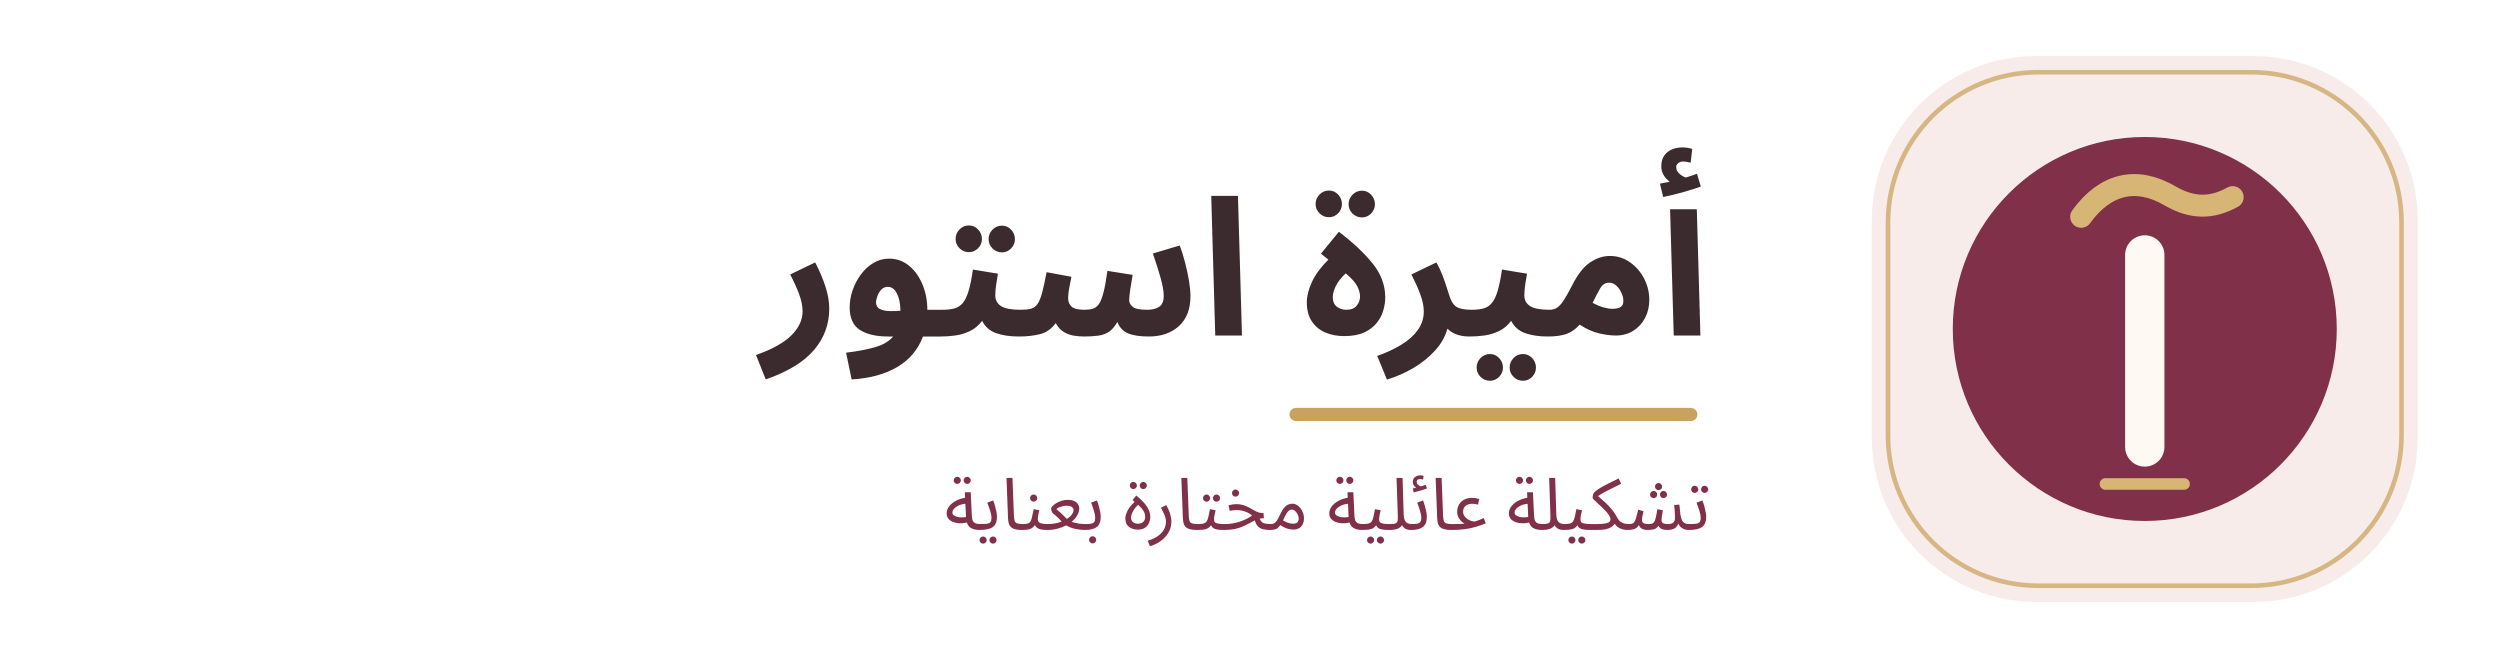
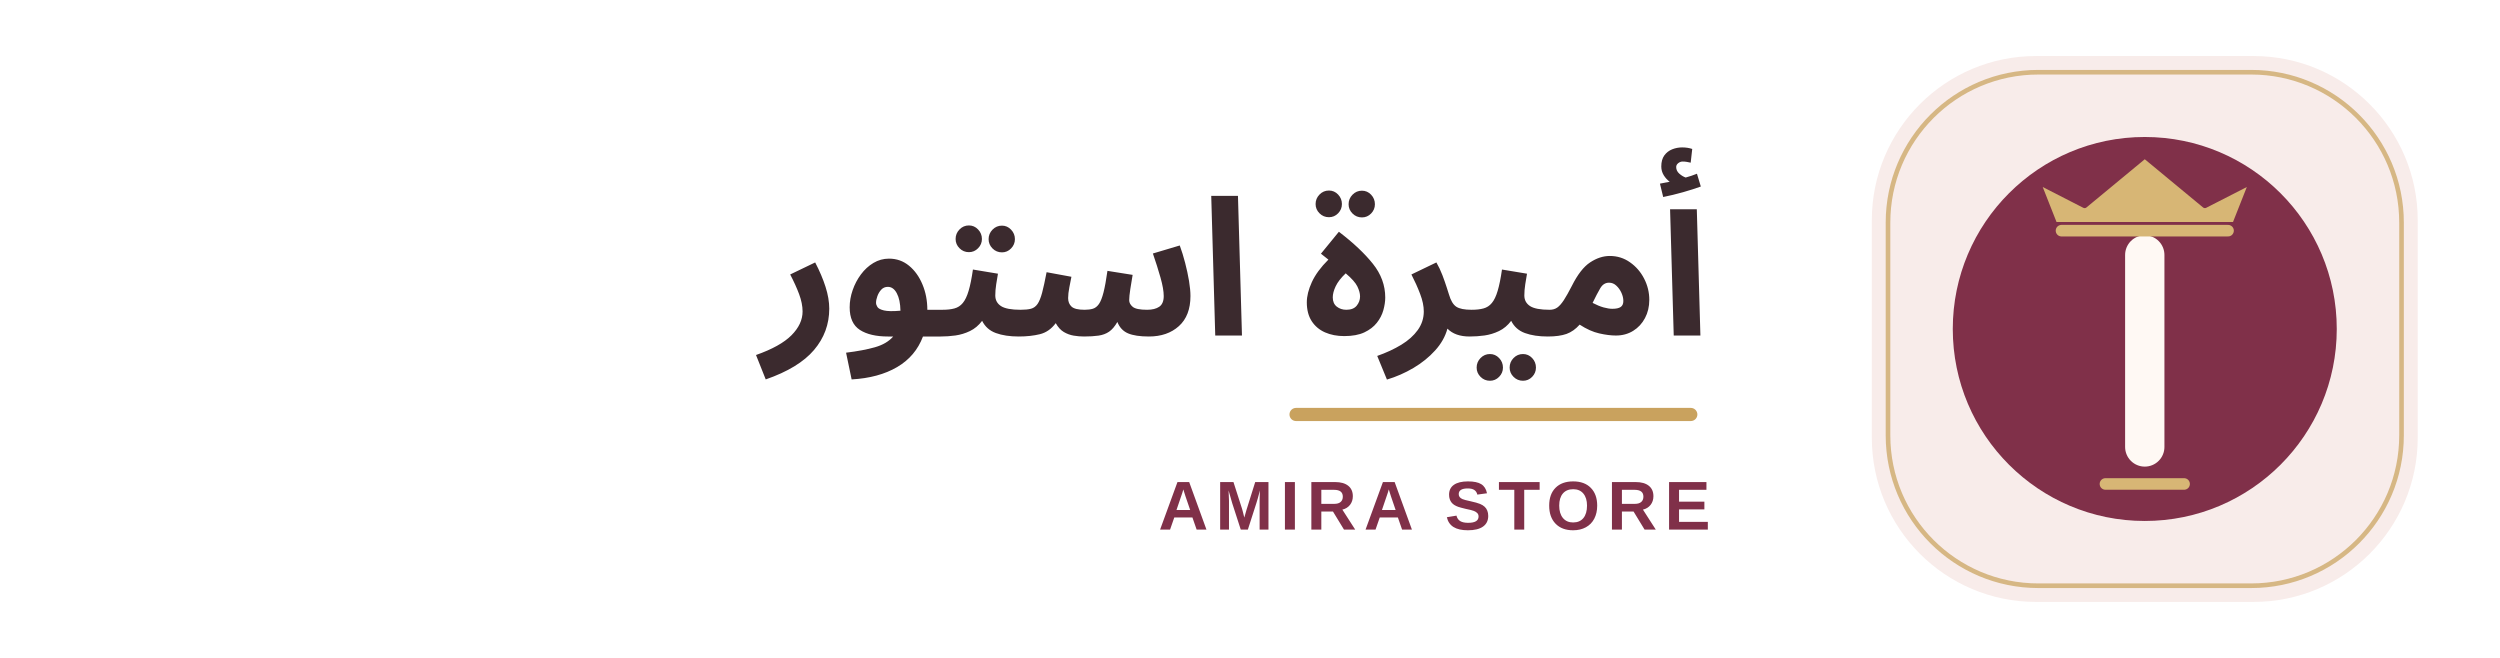
<svg xmlns="http://www.w3.org/2000/svg" viewBox="0 0 760 200" role="img" aria-label="أميرة استور">
  <g transform="translate(562,10) scale(0.3516)">
    <rect x="20" y="20" width="472" height="472" rx="142" fill="#F8ECEA" />
    <rect x="34" y="34" width="444" height="444" rx="130" fill="none" stroke="#C9A25E" stroke-opacity="0.72" stroke-width="4" />
    <circle cx="256" cy="256" r="166" fill="#803049" />
    <path d="M256 192v166" fill="none" stroke="#FFF9F4" stroke-width="34" stroke-linecap="round" />
-     <path d="M201 159c21-29 48-35 77-18 19 11 36 11 54 1" fill="none" stroke="#D7B675" stroke-width="19" stroke-linecap="round" />
+     <path d="M178 166 163 128l41 21 52-43 52 43 41-21-15 38H178Z" fill="#D7B675" stroke="#803049" stroke-width="5" stroke-linejoin="round" />
+     <path d="M184 171h144" fill="none" stroke="#D7B675" stroke-width="10" stroke-linecap="round" />
    <path d="M222 390h68" fill="none" stroke="#D7B675" stroke-width="10" stroke-linecap="round" />
  </g>
  <text x="520" y="102" text-anchor="end" font-family="Cairo, 'Noto Sans Arabic', 'Segoe UI', Tahoma, sans-serif" font-size="58" font-weight="800" fill="#3B2A2E">أميرة استور</text>
  <path d="M394 126h120" stroke="#C9A25E" stroke-width="4" stroke-linecap="round" />
-   <text x="520" y="161" text-anchor="end" font-family="Cairo, 'Noto Sans Arabic', 'Segoe UI', Tahoma, sans-serif" font-size="22" font-weight="500" fill="#803049">تشكيلة عائلية مختارة بعناية</text>
+   <text x="520" y="161" text-anchor="end" font-family="Arial, 'Segoe UI', sans-serif" font-size="21" font-weight="600" letter-spacing="2.2" fill="#803049">AMIRA STORE</text>
</svg>
